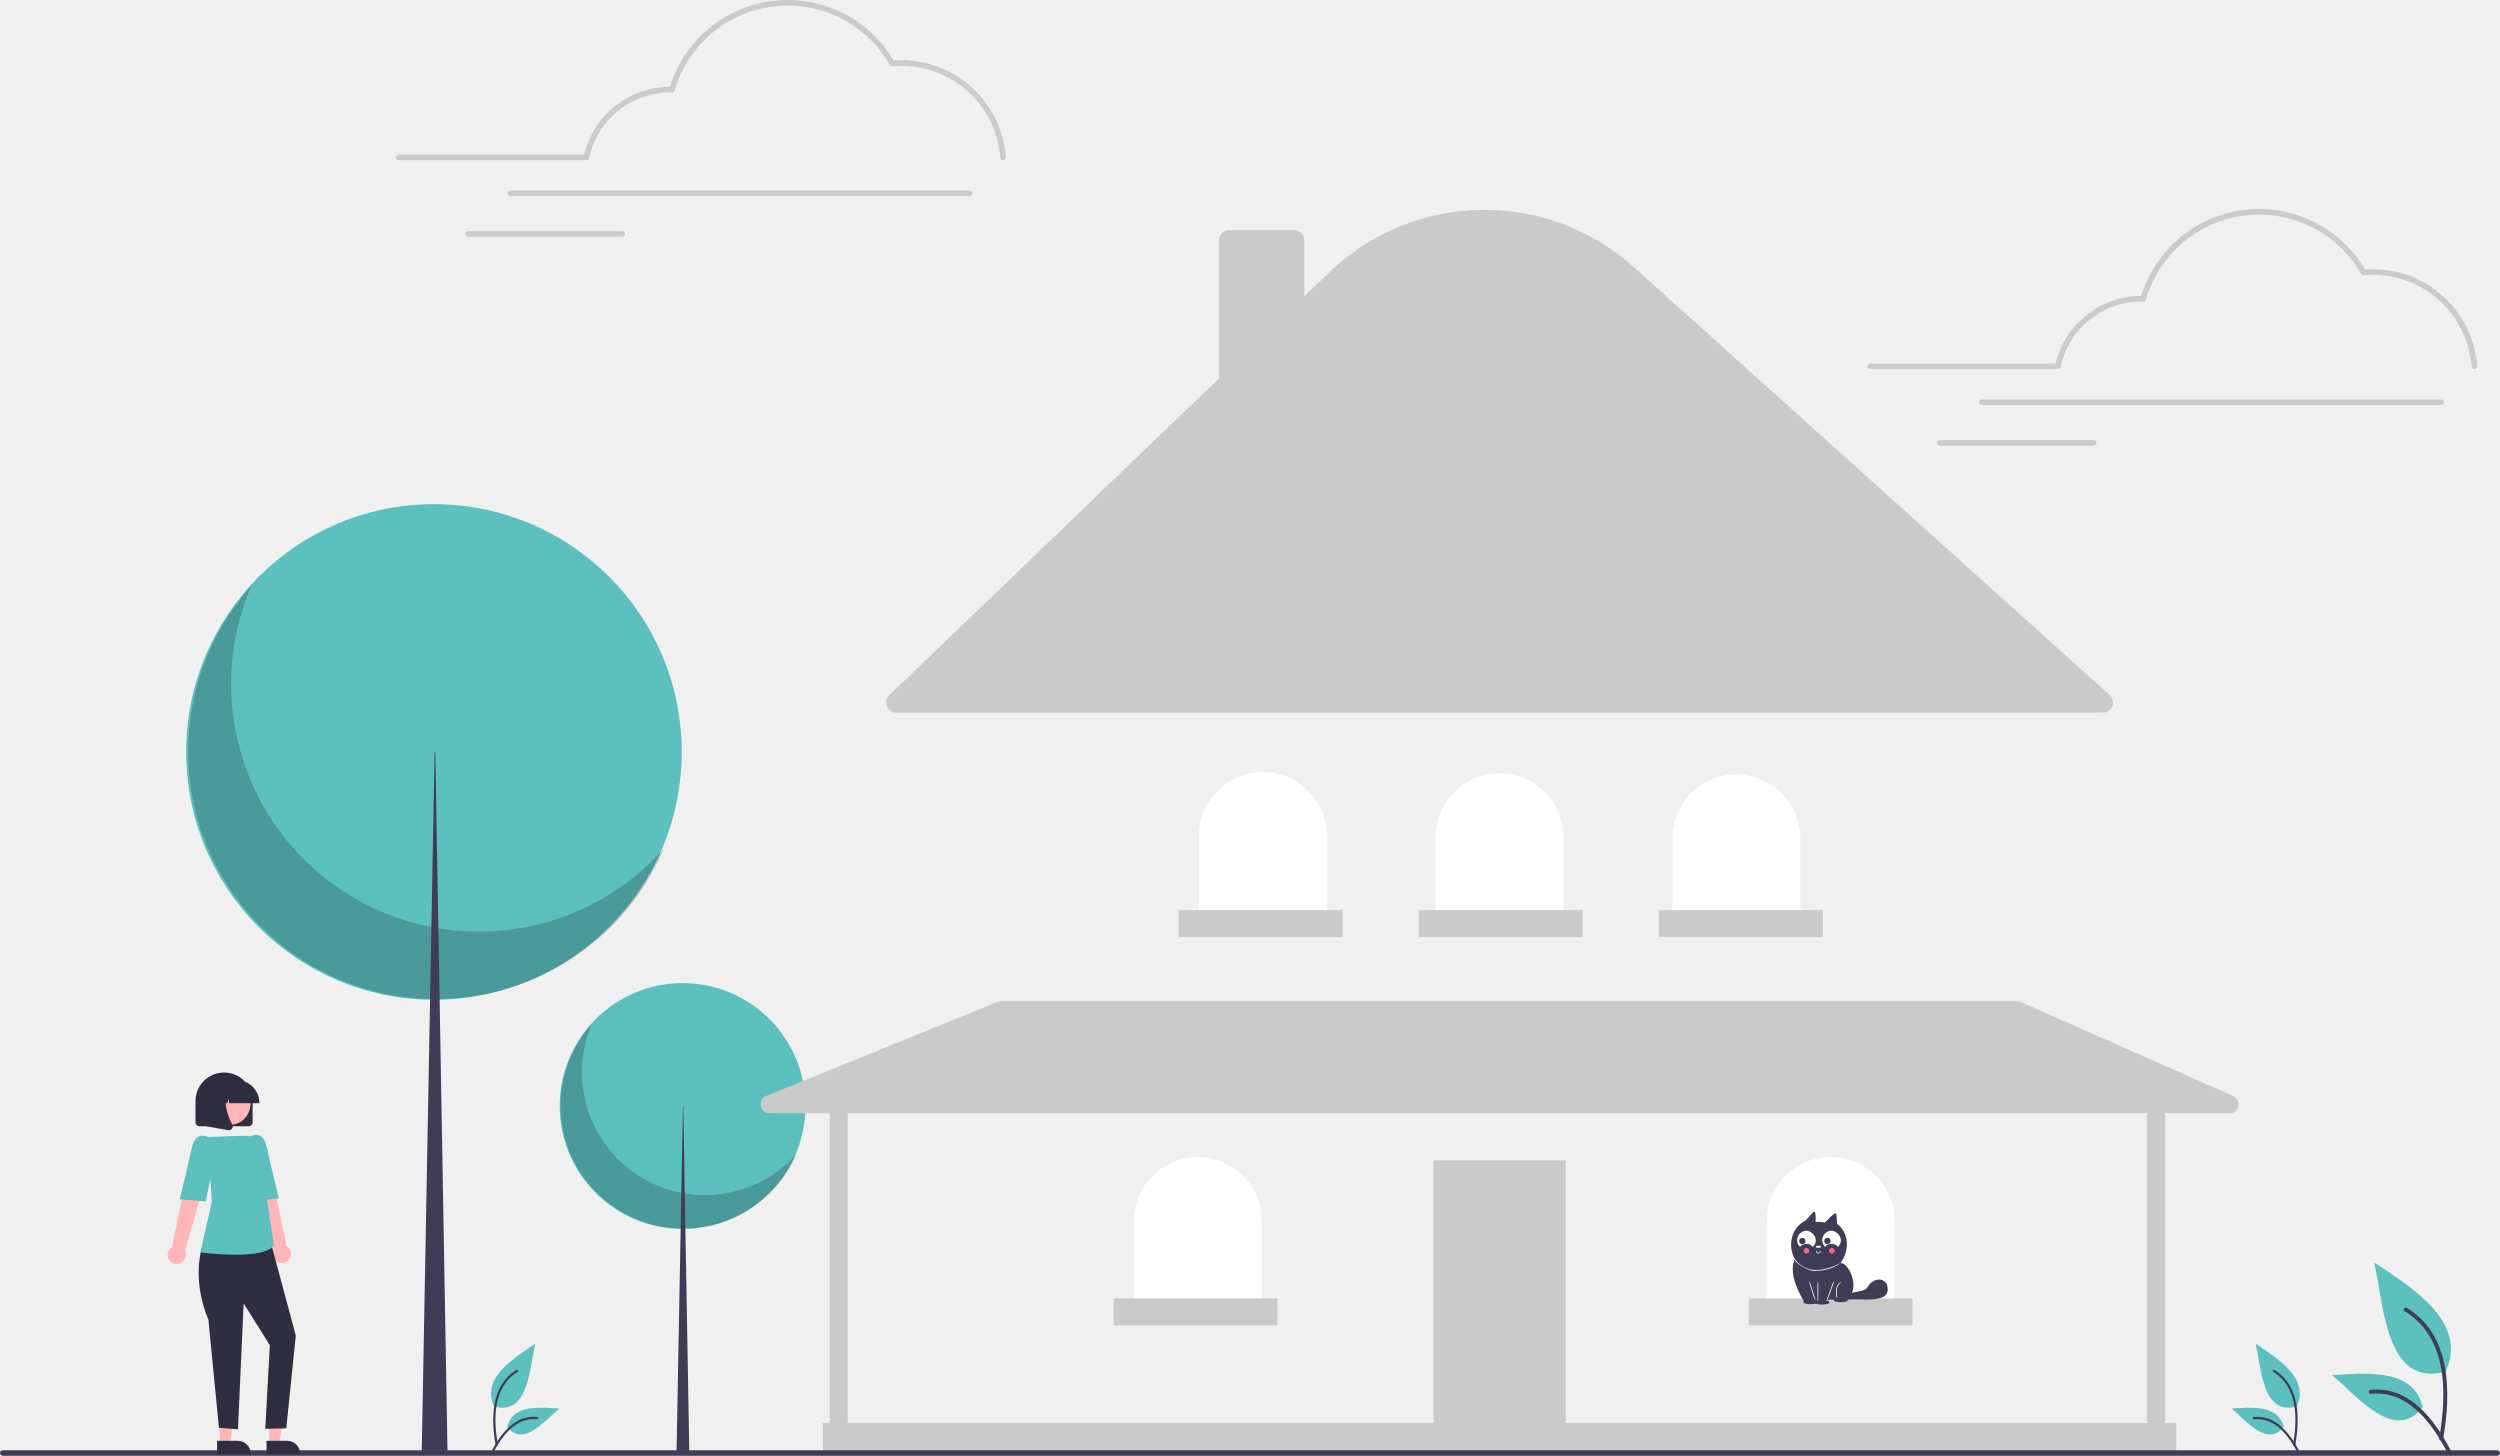
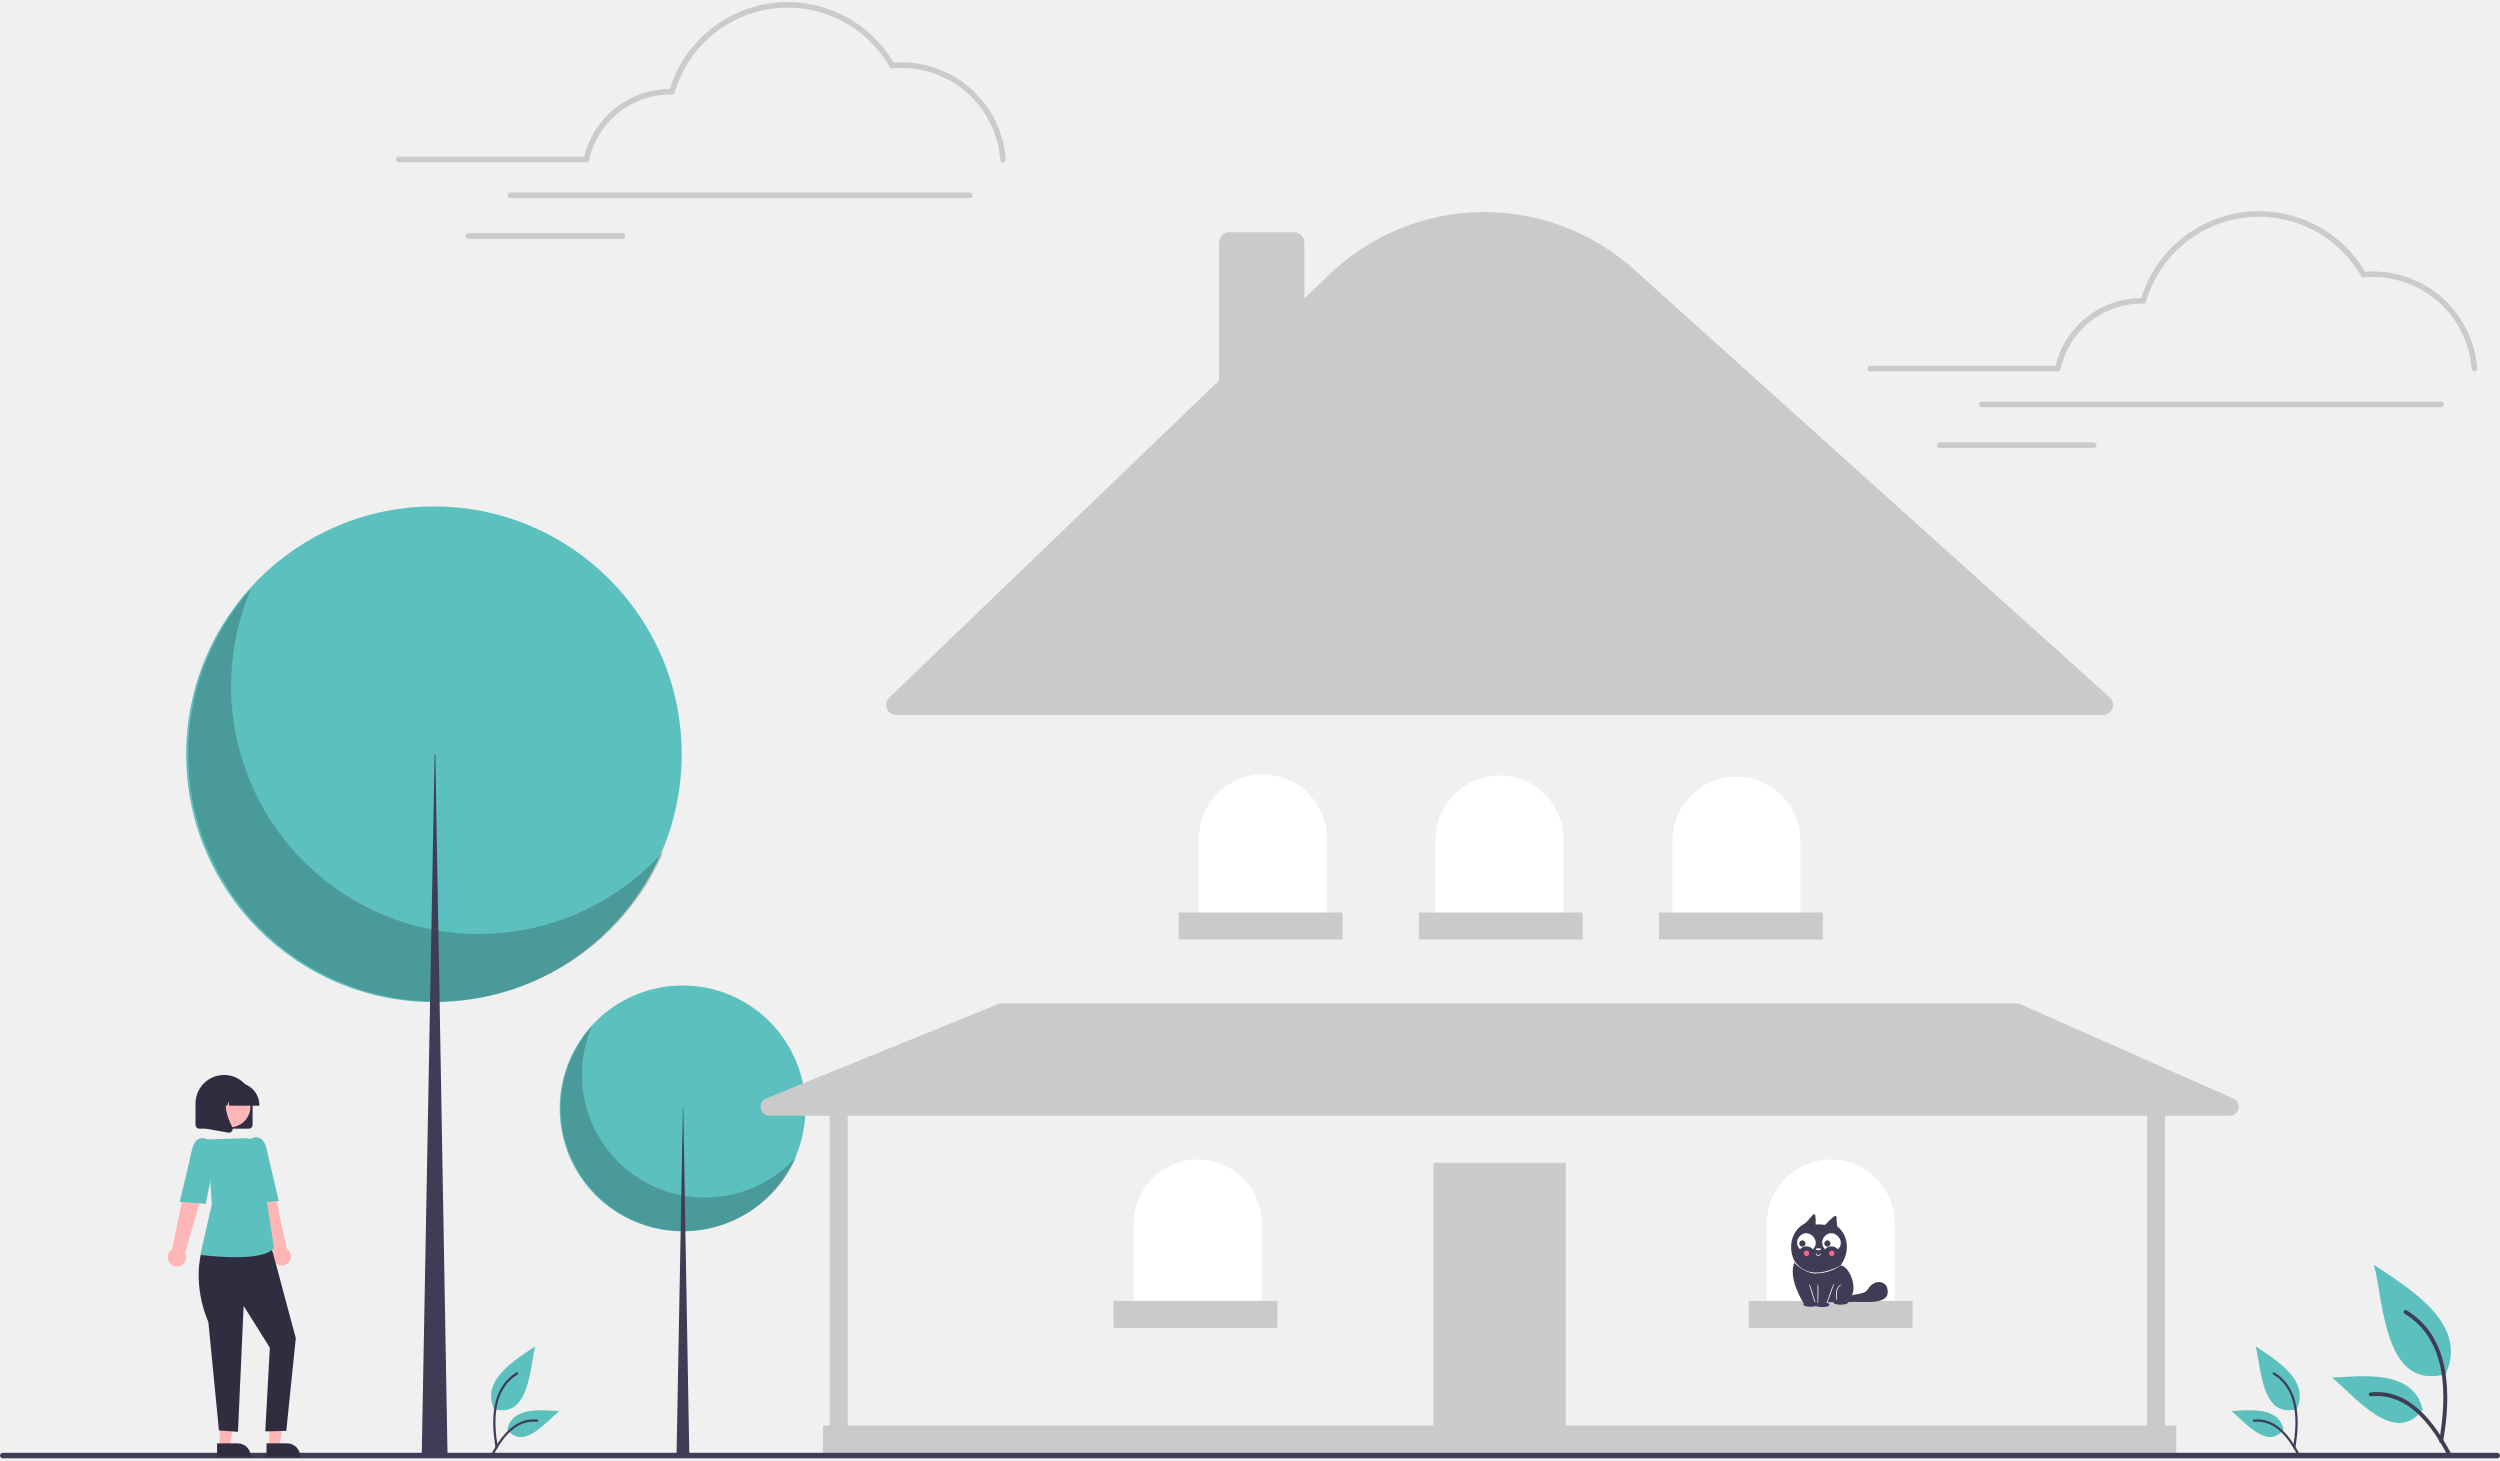
- <svg xmlns="http://www.w3.org/2000/svg" data-name="Layer 1" width="909" height="529.321" viewBox="0 0 909 529.321">
-   <circle cx="248.187" cy="402.14" r="44.682" fill="#5bc0be" />
-   <path d="M360.695,557.635a44.686,44.686,0,0,0,74.454,47.29A44.686,44.686,0,1,1,360.695,557.635Z" transform="translate(-145.5 -185.3396)" opacity="0.2" style="isolation:isolate" />
-   <polygon points="248.31 402.139 248.432 402.139 250.642 528.821 245.977 528.821 248.31 402.139" fill="#3f3d56" />
-   <circle cx="157.782" cy="273.408" r="90.087" fill="#5bc0be" />
-   <path d="M236.764,398.577a90.094,90.094,0,0,0,150.112,95.346A90.095,90.095,0,1,1,236.764,398.577Z" transform="translate(-145.5 -185.3396)" opacity="0.2" style="isolation:isolate" />
-   <polygon points="158.029 273.408 158.277 273.408 162.732 528.821 153.327 528.821 158.029 273.408" fill="#3f3d56" />
-   <rect x="338.809" y="396.621" width="412.922" height="122.408" fill="#f0f0f0" />
-   <rect x="521.196" y="421.918" width="48.147" height="97.11" fill="#cacaca" />
-   <rect x="362.882" y="252.18" width="364.775" height="112.615" fill="#f0f0f0" />
-   <path d="M910.139,444.456H471.401a3.672,3.672,0,0,1-2.545-6.32l119.907-115.256v-50.203a3.676,3.676,0,0,1,3.672-3.672h23.665a3.676,3.676,0,0,1,3.672,3.672V293.074l9.057-8.706a81.373,81.373,0,0,1,110.8-1.842l172.963,155.527a3.673,3.673,0,0,1-2.455,6.403Z" transform="translate(-145.5 -185.3396)" fill="#cacaca" />
-   <path d="M459.176,280.742h0a23.257,23.257,0,0,1,23.257,23.257v31.418a0,0,0,0,1,0,0H435.919a0,0,0,0,1,0,0v-31.418a23.257,23.257,0,0,1,23.257-23.257Z" fill="#fff" />
-   <path d="M545.27,281.15h0A23.257,23.257,0,0,1,568.527,304.407v31.418a0,0,0,0,1,0,0H522.012a0,0,0,0,1,0,0V304.407A23.257,23.257,0,0,1,545.27,281.15Z" fill="#fff" />
-   <path d="M631.363,281.558h0A23.257,23.257,0,0,1,654.621,304.815v31.418a0,0,0,0,1,0,0H608.106a0,0,0,0,1,0,0V304.815A23.257,23.257,0,0,1,631.363,281.558Z" fill="#fff" />
-   <path d="M665.637,420.694h0a23.257,23.257,0,0,1,23.257,23.257v31.418a0,0,0,0,1,0,0H642.38a0,0,0,0,1,0,0v-31.418A23.257,23.257,0,0,1,665.637,420.694Z" fill="#fff" />
-   <path d="M435.511,420.694h0a23.257,23.257,0,0,1,23.257,23.257v31.418a0,0,0,0,1,0,0H412.254a0,0,0,0,1,0,0v-31.418A23.257,23.257,0,0,1,435.511,420.694Z" fill="#fff" />
-   <path d="M957.557,583.872l-77.459-34.274a3.264,3.264,0,0,0-1.321-.279H509.618a3.263,3.263,0,0,0-1.229.24l-84.315,34.274a3.264,3.264,0,0,0,1.229,6.288H447.179v112.615h-2.448v11.425H936.809v-11.425h-4.08v-112.615H956.236A3.264,3.264,0,0,0,957.557,583.872Zm-31.356,118.864H453.707v-112.615H926.2Z" transform="translate(-145.5 -185.3396)" fill="#cacaca" />
-   <rect x="428.575" y="330.929" width="59.572" height="9.793" fill="#cacaca" />
-   <rect x="515.892" y="330.929" width="59.572" height="9.793" fill="#cacaca" />
-   <rect x="603.209" y="330.929" width="59.572" height="9.793" fill="#cacaca" />
-   <rect x="635.851" y="472.105" width="59.572" height="9.793" fill="#cacaca" />
-   <rect x="404.909" y="472.105" width="59.572" height="9.793" fill="#cacaca" />
-   <path d="M1053.5,714.66h-907a1,1,0,0,1,0-2h907a1,1,0,0,1,0,2Z" transform="translate(-145.5 -185.3396)" fill="#3f3d56" />
-   <path d="M813.488,630.319l-.282-3.514c-.366-1.379-3.81,2.948-4.221,3.042a10.222,10.222,0,0,0-3.309-.149c.147-6.306-.823-3.447-3.64-.601-9.078,4.601-5.749,19.14,4.587,19.213C816.048,648.858,820.737,636.048,813.488,630.319Z" transform="translate(-145.5 -185.3396)" fill="#3f3d56" />
-   <path d="M814.764,644.58c3.759-.06,8.488,13.132-.42,13.2-4.609.035-12.769.934-12.769.934s-6.343-9.52-3.514-15.442Z" transform="translate(-145.5 -185.3396)" fill="#3f3d56" />
-   <polyline points="660.996 466.212 660.996 473.046 664.191 473.046 666.726 466.087" fill="#3f3d56" />
-   <path d="M809.691,658.51c-.065-.072-3.455.154-3.32-.124l0-6.835c.565-.916.112,6.798.249,6.71h2.984c.147-.086,2.352-7.086,2.665-6.951a.124.124,0,0,1,.075.16C812.225,651.554,809.93,658.553,809.691,658.51Z" transform="translate(-145.5 -185.3396)" fill="#fff" />
-   <path d="M817.396,657.967c.09,1.123-5.323,1.123-5.232-0C812.074,656.844,817.487,656.844,817.396,657.967Z" transform="translate(-145.5 -185.3396)" fill="#3f3d56" />
-   <path d="M813.472,657.22c-.313.076-1.369-5.109,1.842-5.842C812.19,653.043,813.8,656.892,813.472,657.22Z" transform="translate(-145.5 -185.3396)" fill="#fff" />
-   <path d="M817.91,656.081c-.018-.025-.03-.052-.046-.077l-.408.015Z" transform="translate(-145.5 -185.3396)" fill="#3f3d56" />
-   <path d="M831.486,652.132c-1.84-2.738-5.396-1.493-6.787,1.011-1.65,3.021-8.7.774-7.82,4.832C821.281,657.046,834.308,660.224,831.486,652.132Z" transform="translate(-145.5 -185.3396)" fill="#3f3d56" />
-   <path d="M806.08,647.41c-2.891.564-7.989-3.017-8.125-4.073a.124.124,0,0,1,.212-.13,9.163,9.163,0,0,0,3.91,3.159c2.436,1.234,6.886,1.262,12.795-1.848A15.816,15.816,0,0,1,806.08,647.41Z" transform="translate(-145.5 -185.3396)" fill="#fff" />
-   <path d="M806.62,641.087c-.653.203-1.219-1.372-.623-.872a.624.624,0,0,0,.623.623c.532.052.507-.529.747-.748C807.783,640.424,807.072,641.15,806.62,641.087Z" transform="translate(-145.5 -185.3396)" fill="#fff" />
-   <path d="M805.437,657.988c-.248.034-1.995-6.242-2.112-6.337a.125.125,0,0,1,.081-.156c.326-.13,2.002,6.247,2.15,6.331A.125.125,0,0,1,805.437,657.988Z" transform="translate(-145.5 -185.3396)" fill="#fff" />
-   <path d="M810.669,658.839c.09,1.123-5.323,1.123-5.232-0C805.347,657.716,810.76,657.716,810.669,658.839Z" transform="translate(-145.5 -185.3396)" fill="#3f3d56" />
-   <path d="M806.434,658.715c.09,1.123-5.323,1.123-5.232-0C801.112,657.591,806.524,657.591,806.434,658.715Z" transform="translate(-145.5 -185.3396)" fill="#3f3d56" />
-   <path d="M807.679,638.658c.032.494-2.025.494-1.993-0C805.654,638.163,807.712,638.163,807.679,638.658Z" transform="translate(-145.5 -185.3396)" fill="#fff" />
-   <path d="M799.982,638.686a3.047,3.047,0,0,1,4.664,0c3.213-2.98-1.539-7.958-4.664-4.886A3.38,3.38,0,0,0,799.982,638.686Z" transform="translate(-145.5 -185.3396)" fill="#fff" />
-   <path d="M809.1,638.686a3.047,3.047,0,0,1,4.664,0c3.213-2.98-1.539-7.958-4.664-4.886A3.38,3.38,0,0,0,809.1,638.686Z" transform="translate(-145.5 -185.3396)" fill="#fff" />
-   <path d="M800.833,635.41a1.162,1.162,0,0,1-0,2.324A1.162,1.162,0,0,1,800.833,635.41Z" transform="translate(-145.5 -185.3396)" fill="#3f3d56" />
-   <path d="M809.951,635.41a1.162,1.162,0,0,1-0,2.324A1.162,1.162,0,0,1,809.951,635.41Z" transform="translate(-145.5 -185.3396)" fill="#3f3d56" />
-   <path d="M811.541,639.108a1.018,1.018,0,0,1-0,2.036A1.018,1.018,0,0,1,811.541,639.108Z" transform="translate(-145.5 -185.3396)" fill="#ff6584" />
-   <path d="M802.341,639.108a1.018,1.018,0,0,1-0,2.036A1.018,1.018,0,0,1,802.341,639.108Z" transform="translate(-145.5 -185.3396)" fill="#ff6584" />
-   <path d="M510.19,243.567a1.018,1.018,0,0,1-1.015-.947A35.991,35.991,0,0,0,473.378,209.271c-1.086,0-2.226.055-3.39.164a1.018,1.018,0,0,1-.979-.508,42.765,42.765,0,0,0-78.205,9.301,1.014,1.014,0,0,1-1.001.735l-.271-.008c-.141-.005-.282-.01-.424-.01a30.161,30.161,0,0,0-29.391,23.814,1.018,1.018,0,0,1-.996.808H290.497a1.018,1.018,0,1,1,0-2.037h67.409a32.216,32.216,0,0,1,31.168-24.622,44.801,44.801,0,0,1,81.375-9.557c1.002-.078,1.984-.117,2.929-.117a38.034,38.034,0,0,1,37.829,35.243,1.018,1.018,0,0,1-.945,1.087C510.238,243.567,510.214,243.567,510.19,243.567Z" transform="translate(-145.5 -185.3396)" fill="#cbcbcb" />
-   <path d="M498.073,256.625H331.063a1.018,1.018,0,0,1,0-2.037H498.073a1.018,1.018,0,1,1,0,2.037Z" transform="translate(-145.5 -185.3396)" fill="#cbcbcb" />
-   <path d="M371.797,271.391H315.787a1.018,1.018,0,1,1,0-2.037h56.01a1.018,1.018,0,1,1,0,2.037Z" transform="translate(-145.5 -185.3396)" fill="#cbcbcb" />
-   <path d="M1045.19,319.567a1.018,1.018,0,0,1-1.015-.947A35.991,35.991,0,0,0,1008.378,285.271c-1.086,0-2.226.055-3.39.164a1.018,1.018,0,0,1-.979-.508,42.765,42.765,0,0,0-78.205,9.301,1.014,1.014,0,0,1-1.001.735l-.271-.008c-.141-.005-.282-.01-.424-.01a30.161,30.161,0,0,0-29.391,23.814,1.018,1.018,0,0,1-.996.808H825.497a1.018,1.018,0,1,1,0-2.037h67.409a32.216,32.216,0,0,1,31.168-24.622,44.801,44.801,0,0,1,81.375-9.557c1.002-.078,1.984-.117,2.929-.117a38.034,38.034,0,0,1,37.829,35.243,1.018,1.018,0,0,1-.945,1.087C1045.238,319.567,1045.214,319.567,1045.19,319.567Z" transform="translate(-145.5 -185.3396)" fill="#cbcbcb" />
-   <path d="M1033.073,332.625H866.063a1.018,1.018,0,0,1,0-2.037h167.011a1.018,1.018,0,1,1,0,2.037Z" transform="translate(-145.5 -185.3396)" fill="#cbcbcb" />
-   <path d="M906.797,347.391H850.787a1.018,1.018,0,1,1,0-2.037h56.01a1.018,1.018,0,0,1,0,2.037Z" transform="translate(-145.5 -185.3396)" fill="#cbcbcb" />
-   <path id="b1a8541e-143e-4538-83fe-9ad513a1421c-138" data-name="Path 438" d="M324.998,696.691c12.907,3.705,13.06-14.534,15.113-22.742-7.295,4.967-19.596,12.05-15.066,22.52" transform="translate(-145.5 -185.3396)" fill="#5bc0be" />
-   <path id="b8cf628a-e9ed-4a73-b365-3d3d5b22b3b0-139" data-name="Path 439" d="M325.71,710.842c-1.695-9.589-1.802-21.734,7.607-27.401.449-.284.864.429.416.712-9.084,5.494-8.814,17.227-7.227,26.47a.413.413,0,0,1-.795.219Z" transform="translate(-145.5 -185.3396)" fill="#3f3d56" />
-   <path id="a23791c3-92dd-4f50-a474-9928a61c2106-140" data-name="Path 442" d="M329.887,704.058c5.906,7.928,14.131-2.688,18.995-6.579-6.487-.345-16.85-1.682-18.867,6.47" transform="translate(-145.5 -185.3396)" fill="#5bc0be" />
-   <path id="b60c076d-9097-4801-ac73-7cc88add5974-141" data-name="Path 443" d="M324.07,713.272c3.339-6.391,8.67-13.619,16.798-12.707.528.045.396.859-.131.814-7.72-.799-12.743,6.144-15.914,12.229C324.565,714.066,323.808,713.735,324.07,713.272Z" transform="translate(-145.5 -185.3396)" fill="#3f3d56" />
-   <path id="a67956e2-8b98-4e4d-9992-a085a750263d-142" data-name="Path 438" d="M980.765,696.691c-12.907,3.705-13.06-14.534-15.113-22.742,7.295,4.967,19.596,12.05,15.066,22.52" transform="translate(-145.5 -185.3396)" fill="#5bc0be" />
-   <path id="f3f3b4ba-0cf2-43e5-a143-29a7044919d2-143" data-name="Path 439" d="M980.053,710.842c1.695-9.589,1.802-21.734-7.607-27.401-.449-.284-.864.429-.416.712,9.084,5.494,8.814,17.227,7.227,26.47a.413.413,0,0,0,.795.219Z" transform="translate(-145.5 -185.3396)" fill="#3f3d56" />
-   <path id="bcecc833-60d4-4858-ab03-197f92115e3a-144" data-name="Path 442" d="M975.876,704.058c-5.906,7.928-14.131-2.688-18.995-6.579,6.487-.345,16.85-1.682,18.867,6.47" transform="translate(-145.5 -185.3396)" fill="#5bc0be" />
-   <path id="a6f598c3-c8a7-42f2-b39d-9dc53dda9960-145" data-name="Path 443" d="M981.694,713.272c-3.339-6.391-8.67-13.619-16.798-12.707-.528.045-.396.859.131.814,7.72-.799,12.743,6.144,15.914,12.229C981.199,714.066,981.955,713.735,981.694,713.272Z" transform="translate(-145.5 -185.3396)" fill="#3f3d56" />
-   <path id="fd275a8b-ba12-4d4d-adbf-79ebe2765098-146" data-name="Path 438" d="M1035.035,683.954c-22.499,6.459-22.765-25.337-26.345-39.644,12.717,8.659,34.159,21.005,26.262,39.257" transform="translate(-145.5 -185.3396)" fill="#5bc0be" />
-   <path id="fd36d152-0ef2-4ddc-ad5e-c52cba6d2e61-147" data-name="Path 439" d="M1033.794,708.623c2.955-16.716,3.142-37.887-13.26-47.766-.783-.495-1.505.748-.725,1.24,15.835,9.578,15.365,30.031,12.598,46.143a.719.719,0,0,0,1.386.382Z" transform="translate(-145.5 -185.3396)" fill="#3f3d56" />
-   <path id="b2b22ba2-fa03-45e4-b19b-719bd4738787-148" data-name="Path 442" d="M1026.513,696.798c-10.296,13.82-24.633-4.685-33.111-11.468,11.309-.601,29.374-2.932,32.889,11.279" transform="translate(-145.5 -185.3396)" fill="#5bc0be" />
-   <path id="b34fb090-06bf-4a57-8290-23762b8330c7-149" data-name="Path 443" d="M1036.653,712.86c-5.82-11.141-15.114-23.741-29.282-22.15-.92.079-.69,1.498.228,1.419,13.458-1.393,22.214,10.711,27.741,21.317C1035.791,714.243,1037.109,713.667,1036.653,712.86Z" transform="translate(-145.5 -185.3396)" fill="#3f3d56" />
-   <polygon points="79.898 525.12 83.698 525.12 85.506 510.462 79.898 510.462 79.898 525.12" fill="#ffb6b6" />
-   <path d="M224.429,709.219l7.484-0h0a4.77,4.77,0,0,1,4.769,4.769v.155l-12.253 0Z" transform="translate(-145.5 -185.3396)" fill="#2f2e41" />
-   <polygon points="97.877 525.12 101.677 525.12 103.485 510.462 97.876 510.462 97.877 525.12" fill="#ffb6b6" />
-   <path d="M242.407,709.219l7.484-0h0a4.77,4.77,0,0,1,4.769,4.769v.155l-12.253 0Z" transform="translate(-145.5 -185.3396)" fill="#2f2e41" />
-   <path d="M250.469,643.449a3.33,3.33,0,0,0-.779-5.046l-6.184-29.692-6.737,2.654,8.198,28.351a3.348,3.348,0,0,0,5.503,3.732Z" transform="translate(-145.5 -185.3396)" fill="#ffb6b6" />
-   <path d="M221.323,637.731l-2.801,2.843s-3.003,11.005,2.744,24.577l3.844,39.351,6.915.521,2.064-45.781,9.525,15.196-1.664,30.422,7.644-.176,3.455-33.71-9.435-35.177Z" transform="translate(-145.5 -185.3396)" fill="#2f2e41" />
-   <path d="M231.117,641.561a107.235,107.235,0,0,1-12.615-.833l-.168-.022,4.174-18.346-1.437-23.604,13.573-.465a4.987,4.987,0,0,1,5.116,4.266l2.778,18.832,2.57,16.708-.034.05C243.225,640.855,237.051,641.561,231.117,641.561Z" transform="translate(-145.5 -185.3396)" fill="#5bc0be" />
-   <path d="M233.408,602.194l2.758-3.457s4.835-3.306,6.365,3.779,4.373,18.586,4.373,18.586l-9.453.766Z" transform="translate(-145.5 -185.3396)" fill="#5bc0be" />
-   <path d="M207.275,643.759a3.33,3.33,0,0,1,.779-5.046l6.184-29.692,6.737,2.654-8.198,28.351a3.348,3.348,0,0,1-5.503,3.732Z" transform="translate(-145.5 -185.3396)" fill="#ffb6b6" />
-   <path d="M224.336,602.504l-2.758-3.457s-4.835-3.306-6.365,3.779-4.373,18.586-4.373,18.586l9.453.766Z" transform="translate(-145.5 -185.3396)" fill="#5bc0be" />
-   <path d="M235.958,594.838H217.979a1.396,1.396,0,0,1-1.395-1.395V585.694a10.384,10.384,0,0,1,20.768,0v7.749A1.396,1.396,0,0,1,235.958,594.838Z" transform="translate(-145.5 -185.3396)" fill="#2f2e41" />
-   <circle cx="83.453" cy="401.419" r="7.613" fill="#ffb6b6" />
-   <path d="M239.809,586.469H228.816l-.113-1.578-.564,1.578h-1.693l-.223-3.128-1.117,3.128h-3.275v-.155a8.223,8.223,0,0,1,8.214-8.214h1.55a8.223,8.223,0,0,1,8.214,8.214Z" transform="translate(-145.5 -185.3396)" fill="#2f2e41" />
-   <path d="M228.726,596.285a1.425,1.425,0,0,1-.247-.022l-8.05-1.42V581.539h8.861l-.219.256c-3.052,3.56-.753,9.332.89,12.456a1.374,1.374,0,0,1-.109,1.459A1.389,1.389,0,0,1,228.726,596.285Z" transform="translate(-145.5 -185.3396)" fill="#2f2e41" />
+ <svg xmlns="http://www.w3.org/2000/svg" width="594" height="347" viewBox="0 0 594 347" fill="none">
+   <g clip-path="url(#clip0_362_219)">
+     <path d="M162.182 292.573C178.307 292.573 191.38 279.496 191.38 263.366C191.38 247.235 178.307 234.158 162.182 234.158C146.056 234.158 132.983 247.235 132.983 263.366C132.983 279.496 146.056 292.573 162.182 292.573Z" fill="#5BC0BE" />
+     <path opacity="0.2" d="M140.622 243.857C137.899 250.23 137.529 257.364 139.58 263.984C141.631 270.605 145.968 276.28 151.816 279.996C157.665 283.712 164.644 285.226 171.506 284.269C178.368 283.312 184.667 279.945 189.275 274.77C187.612 278.663 185.122 282.148 181.978 284.984C178.834 287.819 175.111 289.937 171.068 291.19C167.025 292.443 162.757 292.802 158.561 292.242C154.366 291.682 150.342 290.216 146.769 287.946C143.195 285.675 140.158 282.655 137.868 279.094C135.577 275.533 134.088 271.517 133.504 267.323C132.919 263.129 133.253 258.859 134.482 254.807C135.711 250.755 137.807 247.019 140.622 243.857Z" fill="black" />
+     <path d="M162.262 263.365H162.342L163.786 346.173H160.737L162.262 263.365Z" fill="#3F3D56" />
+     <path d="M103.105 238.105C135.617 238.105 161.974 211.741 161.974 179.218C161.974 146.696 135.617 120.331 103.105 120.331C70.592 120.331 44.236 146.696 44.236 179.218C44.236 211.741 70.592 238.105 103.105 238.105Z" fill="#5BC0BE" />
+     <path opacity="0.2" d="M59.638 139.886C54.147 152.735 53.402 167.118 57.536 180.466C61.671 193.813 70.415 205.256 82.207 212.748C93.999 220.24 108.069 223.293 121.905 221.363C135.74 219.433 148.439 212.644 157.731 202.211C154.377 210.061 149.356 217.087 143.017 222.804C136.679 228.52 129.173 232.79 121.021 235.317C112.869 237.844 104.265 238.568 95.806 237.438C87.346 236.309 79.234 233.353 72.029 228.776C64.825 224.199 58.702 218.109 54.084 210.93C49.466 203.75 46.464 195.653 45.285 187.197C44.106 178.742 44.78 170.131 47.258 161.962C49.736 153.793 53.96 146.26 59.638 139.886Z" fill="black" />
+     <path d="M103.266 179.218H103.428L106.34 346.173H100.194L103.266 179.218Z" fill="#3F3D56" />
+     <path d="M491.23 259.758H221.4V339.772H491.23V259.758Z" fill="#F0F0F0" />
+     <path d="M372.046 276.294H340.584V339.772H372.046V276.294Z" fill="#CACACA" />
+     <path d="M475.499 165.342H237.131V238.955H475.499V165.342Z" fill="#F0F0F0" />
+     <path d="M499.665 169.876H212.965C212.486 169.876 212.019 169.733 211.622 169.465C211.225 169.197 210.918 168.816 210.739 168.372C210.56 167.928 210.518 167.441 210.619 166.972C210.719 166.504 210.957 166.077 211.302 165.745L289.657 90.406V57.59C289.658 56.953 289.911 56.343 290.361 55.893C290.811 55.443 291.421 55.19 292.057 55.189H307.522C308.158 55.19 308.768 55.443 309.218 55.893C309.668 56.343 309.921 56.953 309.921 57.59V70.922L315.84 65.232C325.524 55.92 338.374 50.619 351.805 50.396C365.237 50.172 378.255 55.042 388.244 64.027L501.269 165.69C501.63 166.015 501.884 166.442 501.998 166.914C502.112 167.386 502.079 167.881 501.905 168.335C501.732 168.788 501.424 169.178 501.024 169.453C500.624 169.729 500.15 169.876 499.665 169.876Z" fill="#CACACA" />
+     <path d="M300.056 184.012C302.052 184.012 304.028 184.405 305.872 185.169C307.716 185.933 309.391 187.053 310.802 188.464C312.214 189.876 313.333 191.552 314.097 193.397C314.861 195.241 315.254 197.218 315.254 199.214V219.751H284.858V199.214C284.858 195.182 286.459 191.315 289.309 188.464C292.159 185.613 296.025 184.012 300.056 184.012Z" fill="white" />
+     <path d="M356.315 184.278C358.311 184.278 360.287 184.672 362.131 185.436C363.975 186.2 365.65 187.319 367.061 188.731C368.473 190.143 369.592 191.819 370.356 193.663C371.12 195.508 371.513 197.485 371.513 199.481V220.018H341.117V199.481C341.117 197.485 341.51 195.508 342.274 193.663C343.038 191.819 344.157 190.143 345.568 188.731C346.98 187.319 348.655 186.2 350.499 185.436C352.343 184.672 354.319 184.278 356.315 184.278Z" fill="white" />
+     <path d="M412.574 184.545C414.57 184.545 416.546 184.938 418.39 185.702C420.234 186.466 421.909 187.586 423.32 188.998C424.732 190.41 425.851 192.085 426.615 193.93C427.379 195.774 427.772 197.751 427.772 199.748V220.285H397.376V199.748C397.376 197.751 397.769 195.774 398.533 193.93C399.297 192.085 400.416 190.41 401.827 188.998C403.239 187.586 404.914 186.466 406.758 185.702C408.602 184.938 410.578 184.545 412.574 184.545Z" fill="white" />
+     <path d="M434.971 275.494C439.002 275.494 442.867 277.096 445.717 279.947C448.568 282.798 450.169 286.665 450.169 290.697V311.234H419.773V290.697C419.773 286.665 421.374 282.798 424.224 279.947C427.074 277.096 430.94 275.494 434.971 275.494Z" fill="white" />
+     <path d="M284.591 275.494C288.622 275.494 292.488 277.096 295.338 279.947C298.188 282.798 299.789 286.665 299.789 290.697V311.234H269.393V290.697C269.393 288.7 269.787 286.724 270.55 284.879C271.314 283.035 272.434 281.359 273.845 279.947C275.256 278.535 276.931 277.415 278.775 276.651C280.619 275.887 282.596 275.494 284.591 275.494Z" fill="white" />
+     <path d="M530.651 261.008L480.034 238.604C479.762 238.483 479.468 238.421 479.171 238.421H237.938C237.663 238.421 237.39 238.474 237.135 238.578L182.038 260.982C181.58 261.168 181.201 261.508 180.965 261.944C180.73 262.379 180.653 262.882 180.748 263.368C180.843 263.854 181.104 264.291 181.486 264.606C181.868 264.92 182.347 265.092 182.842 265.092H197.137V338.705H195.537V346.173H517.093V338.705H514.427V265.092H529.788C530.277 265.092 530.751 264.924 531.131 264.616C531.511 264.308 531.774 263.879 531.875 263.4C531.976 262.921 531.91 262.422 531.687 261.987C531.464 261.551 531.098 261.205 530.651 261.008ZM510.161 338.705H201.403V265.092H510.161V338.705Z" fill="#CACACA" />
+     <path d="M318.987 216.817H280.059V223.218H318.987V216.817Z" fill="#CACACA" />
+     <path d="M376.046 216.817H337.118V223.218H376.046V216.817Z" fill="#CACACA" />
+     <path d="M433.104 216.817H394.176V223.218H433.104V216.817Z" fill="#CACACA" />
+     <path d="M454.435 309.1H415.507V315.501H454.435V309.1Z" fill="#CACACA" />
+     <path d="M303.522 309.1H264.594V315.501H303.522V309.1Z" fill="#CACACA" />
+     <path d="M593.346 346.5H0.653C0.48 346.5 0.314 346.431 0.191 346.309C0.069 346.186 0 346.02 0 345.846C0 345.673 0.069 345.507 0.191 345.384C0.314 345.262 0.48 345.193 0.653 345.193H593.346C593.52 345.193 593.686 345.262 593.809 345.384C593.931 345.507 594 345.673 594 345.846C594 346.02 593.931 346.186 593.809 346.309C593.686 346.431 593.52 346.5 593.346 346.5Z" fill="#3F3D56" />
+     <path d="M436.507 291.369L436.323 289.072C436.084 288.17 433.833 290.998 433.564 291.06C432.854 290.91 432.124 290.877 431.402 290.962C431.499 286.84 430.865 288.709 429.024 290.569C423.092 293.577 425.267 303.08 432.021 303.128C438.18 303.487 441.244 295.113 436.507 291.369Z" fill="#3F3D56" />
+     <path d="M437.341 300.691C439.797 300.652 442.888 309.275 437.067 309.319C434.055 309.342 428.722 309.93 428.722 309.93C428.722 309.93 424.577 303.707 426.426 299.836L437.341 300.691Z" fill="#3F3D56" />
+     <path d="M431.938 305.248V309.715H434.026L435.682 305.166" fill="#3F3D56" />
+     <path d="M434.026 309.797C433.984 309.75 431.768 309.897 431.856 309.715L431.856 305.248C432.226 304.649 431.929 309.691 432.019 309.634H433.969C434.065 309.577 435.506 305.002 435.71 305.09C435.72 305.093 435.73 305.099 435.737 305.106C435.745 305.113 435.752 305.122 435.756 305.132C435.761 305.141 435.763 305.152 435.764 305.163C435.764 305.173 435.763 305.184 435.759 305.194C435.682 305.25 434.182 309.825 434.026 309.797Z" fill="white" />
+     <path d="M439.061 309.441C439.12 310.176 435.583 310.176 435.642 309.441C435.583 308.707 439.12 308.707 439.061 309.441Z" fill="#3F3D56" />
+     <path d="M436.497 308.953C436.293 309.003 435.602 305.613 437.701 305.134C435.659 306.223 436.711 308.739 436.497 308.953Z" fill="white" />
+     <path d="M439.396 308.208C439.385 308.192 439.376 308.175 439.366 308.158L439.1 308.168L439.396 308.208Z" fill="#3F3D56" />
+     <path d="M448.268 305.627C447.065 303.837 444.742 304.651 443.833 306.288C442.754 308.263 438.148 306.794 438.723 309.447C441.599 308.839 450.112 310.917 448.268 305.627Z" fill="#3F3D56" />
+     <path d="M431.666 302.54C429.777 302.909 426.446 300.568 426.357 299.878C426.346 299.86 426.343 299.838 426.348 299.817C426.354 299.797 426.367 299.779 426.385 299.768C426.403 299.757 426.424 299.754 426.445 299.758C426.466 299.763 426.484 299.775 426.495 299.793C427.138 300.706 428.023 301.421 429.051 301.858C430.642 302.664 433.55 302.683 437.411 300.65C435.728 301.839 433.727 302.497 431.666 302.54Z" fill="white" />
+     <path d="M432.019 298.407C431.593 298.54 431.223 297.51 431.612 297.837C431.612 297.945 431.655 298.049 431.732 298.125C431.808 298.201 431.911 298.244 432.019 298.244C432.367 298.279 432.351 297.899 432.508 297.756C432.779 297.974 432.314 298.448 432.019 298.407Z" fill="white" />
+     <path d="M431.246 309.455C431.084 309.477 429.942 305.375 429.866 305.313C429.859 305.292 429.861 305.27 429.871 305.251C429.881 305.232 429.898 305.217 429.919 305.211C430.132 305.126 431.227 309.294 431.324 309.349C431.327 309.361 431.328 309.374 431.326 309.387C431.324 309.399 431.319 309.411 431.311 309.422C431.304 309.432 431.294 309.44 431.283 309.446C431.271 309.452 431.259 309.455 431.246 309.455Z" fill="white" />
+     <path d="M434.665 310.011C434.724 310.746 431.187 310.746 431.246 310.011C431.187 309.277 434.724 309.277 434.665 310.011Z" fill="#3F3D56" />
+     <path d="M431.897 309.93C431.956 310.664 428.419 310.664 428.478 309.93C428.419 309.196 431.956 309.196 431.897 309.93Z" fill="#3F3D56" />
+     <path d="M432.711 296.819C432.732 297.143 431.388 297.143 431.409 296.819C431.388 296.496 432.732 296.496 432.711 296.819Z" fill="white" />
+     <path d="M427.681 296.838C427.868 296.615 428.101 296.437 428.364 296.314C428.628 296.191 428.915 296.128 429.205 296.128C429.495 296.128 429.782 296.191 430.046 296.314C430.309 296.437 430.542 296.615 430.729 296.838C432.829 294.89 429.723 291.636 427.681 293.644C427.465 293.851 427.294 294.098 427.176 294.373C427.059 294.647 426.999 294.943 426.999 295.241C426.999 295.539 427.059 295.835 427.177 296.109C427.294 296.384 427.465 296.632 427.681 296.838Z" fill="white" />
+     <path d="M433.64 296.838C433.827 296.615 434.06 296.437 434.323 296.314C434.586 296.191 434.873 296.128 435.164 296.128C435.454 296.128 435.741 296.191 436.004 296.314C436.268 296.437 436.501 296.615 436.688 296.838C438.788 294.89 435.682 291.636 433.64 293.644C433.424 293.851 433.252 294.098 433.135 294.373C433.018 294.647 432.958 294.943 432.958 295.241C432.958 295.539 433.018 295.835 433.135 296.109C433.253 296.384 433.424 296.632 433.64 296.838Z" fill="white" />
+     <path d="M428.237 294.696C428.435 294.702 428.623 294.784 428.761 294.926C428.899 295.068 428.976 295.258 428.976 295.456C428.976 295.654 428.899 295.844 428.761 295.986C428.623 296.127 428.435 296.21 428.237 296.215C428.04 296.21 427.852 296.127 427.714 295.985C427.576 295.844 427.499 295.654 427.499 295.456C427.499 295.258 427.576 295.068 427.714 294.926C427.852 294.784 428.04 294.702 428.237 294.696Z" fill="#3F3D56" />
+     <path d="M434.196 294.696C434.394 294.702 434.582 294.784 434.72 294.926C434.858 295.068 434.935 295.258 434.935 295.456C434.935 295.654 434.858 295.844 434.72 295.986C434.582 296.127 434.394 296.21 434.196 296.215C433.998 296.21 433.81 296.127 433.672 295.985C433.534 295.844 433.457 295.654 433.457 295.456C433.457 295.258 433.534 295.068 433.672 294.926C433.81 294.784 433.998 294.702 434.196 294.696Z" fill="#3F3D56" />
+     <path d="M435.235 297.114C435.408 297.119 435.573 297.191 435.694 297.315C435.815 297.439 435.882 297.606 435.882 297.779C435.882 297.953 435.815 298.119 435.694 298.244C435.573 298.368 435.408 298.44 435.235 298.445C435.061 298.44 434.897 298.368 434.776 298.244C434.655 298.119 434.587 297.953 434.587 297.779C434.587 297.606 434.655 297.439 434.776 297.315C434.897 297.191 435.062 297.119 435.235 297.114Z" fill="#FF6584" />
+     <path d="M429.223 297.114C429.396 297.119 429.561 297.191 429.682 297.315C429.803 297.439 429.871 297.606 429.871 297.779C429.871 297.953 429.803 298.119 429.682 298.244C429.561 298.368 429.396 298.44 429.223 298.445C429.05 298.44 428.885 298.368 428.764 298.244C428.643 298.119 428.576 297.953 428.576 297.779C428.576 297.606 428.643 297.439 428.764 297.315C428.885 297.191 429.05 297.119 429.223 297.114Z" fill="#FF6584" />
+     <path d="M238.312 38.562C238.144 38.562 237.982 38.498 237.859 38.383C237.736 38.268 237.661 38.111 237.649 37.943C237.214 32.029 234.562 26.498 230.225 22.456C225.888 18.414 220.185 16.159 214.257 16.143C213.547 16.143 212.802 16.179 212.042 16.25C211.915 16.262 211.787 16.238 211.673 16.179C211.56 16.12 211.466 16.029 211.402 15.919C208.679 11.151 204.613 7.291 199.711 4.821C194.809 2.35 189.288 1.379 183.837 2.027C178.386 2.675 173.247 4.915 169.061 8.467C164.875 12.019 161.827 16.725 160.298 21.998C160.258 22.14 160.171 22.264 160.053 22.351C159.935 22.438 159.791 22.483 159.644 22.479L159.467 22.473C159.375 22.47 159.283 22.467 159.19 22.467C154.694 22.481 150.338 24.033 146.844 26.864C143.351 29.695 140.93 33.636 139.984 38.033C139.952 38.183 139.87 38.317 139.752 38.413C139.633 38.509 139.485 38.562 139.333 38.562H94.75C94.663 38.562 94.576 38.545 94.495 38.512C94.414 38.478 94.34 38.429 94.278 38.367C94.216 38.306 94.167 38.232 94.134 38.151C94.1 38.07 94.083 37.984 94.083 37.896C94.083 37.808 94.1 37.722 94.134 37.641C94.167 37.56 94.216 37.486 94.278 37.425C94.34 37.363 94.414 37.314 94.495 37.28C94.576 37.247 94.663 37.23 94.75 37.23H138.8C139.909 32.657 142.517 28.587 146.209 25.67C149.9 22.753 154.462 21.156 159.167 21.136C160.842 15.716 164.054 10.9 168.413 7.273C172.772 3.645 178.09 1.362 183.722 0.7C189.354 0.038 195.057 1.027 200.137 3.546C205.218 6.065 209.458 10.005 212.343 14.889C212.997 14.838 213.639 14.812 214.257 14.812C220.521 14.829 226.548 17.212 231.132 21.483C235.715 25.755 238.517 31.6 238.977 37.849C238.983 37.937 238.972 38.024 238.944 38.107C238.916 38.19 238.872 38.267 238.815 38.333C238.758 38.399 238.688 38.453 238.61 38.492C238.532 38.531 238.446 38.554 238.359 38.56C238.343 38.561 238.328 38.562 238.312 38.562Z" fill="#CBCBCB" />
+     <path d="M230.394 47.097H121.259C121.082 47.097 120.913 47.027 120.788 46.902C120.663 46.777 120.593 46.608 120.593 46.431C120.593 46.255 120.663 46.085 120.788 45.96C120.913 45.836 121.082 45.765 121.259 45.765H230.394C230.571 45.765 230.74 45.836 230.865 45.96C230.99 46.085 231.06 46.255 231.06 46.431C231.06 46.608 230.99 46.777 230.865 46.902C230.74 47.027 230.571 47.097 230.394 47.097Z" fill="#CBCBCB" />
+     <path d="M147.877 56.749H111.277C111.1 56.749 110.931 56.679 110.806 56.554C110.681 56.429 110.611 56.26 110.611 56.083C110.611 55.907 110.681 55.737 110.806 55.612C110.931 55.488 111.1 55.418 111.277 55.418H147.877C148.054 55.418 148.223 55.488 148.348 55.612C148.472 55.737 148.543 55.907 148.543 56.083C148.543 56.26 148.472 56.429 148.348 56.554C148.223 56.679 148.054 56.749 147.877 56.749Z" fill="#CBCBCB" />
+     <path d="M587.916 88.24C587.748 88.24 587.586 88.176 587.463 88.061C587.34 87.947 587.265 87.789 587.253 87.621C586.818 81.708 584.166 76.176 579.829 72.134C575.492 68.093 569.789 65.838 563.861 65.822C563.151 65.822 562.406 65.858 561.646 65.929C561.519 65.941 561.391 65.916 561.277 65.857C561.164 65.799 561.07 65.708 561.006 65.597C558.283 60.83 554.217 56.97 549.315 54.499C544.413 52.029 538.892 51.057 533.441 51.706C527.99 52.354 522.851 54.594 518.665 58.146C514.479 61.697 511.431 66.404 509.902 71.677C509.862 71.819 509.775 71.942 509.657 72.029C509.539 72.116 509.395 72.161 509.248 72.157L509.071 72.152C508.979 72.149 508.887 72.146 508.794 72.146C504.298 72.16 499.942 73.711 496.448 76.543C492.955 79.374 490.534 83.315 489.588 87.712C489.556 87.862 489.474 87.996 489.356 88.092C489.237 88.188 489.089 88.24 488.937 88.24H444.354C444.267 88.241 444.18 88.224 444.099 88.19C444.018 88.157 443.944 88.108 443.882 88.046C443.82 87.984 443.771 87.911 443.738 87.83C443.704 87.749 443.687 87.662 443.687 87.575C443.687 87.487 443.704 87.4 443.738 87.32C443.771 87.239 443.82 87.165 443.882 87.103C443.944 87.041 444.018 86.993 444.099 86.959C444.18 86.926 444.267 86.909 444.354 86.909H488.404C489.513 82.336 492.121 78.266 495.813 75.349C499.504 72.431 504.066 70.835 508.771 70.814C510.446 65.395 513.658 60.579 518.017 56.952C522.376 53.324 527.694 51.04 533.326 50.379C538.958 49.717 544.661 50.706 549.741 53.224C554.822 55.743 559.062 59.684 561.947 64.567C562.601 64.516 563.243 64.491 563.861 64.491C570.125 64.508 576.152 66.89 580.736 71.162C585.319 75.433 588.121 81.279 588.581 87.528C588.587 87.615 588.576 87.703 588.548 87.786C588.52 87.869 588.476 87.945 588.419 88.011C588.362 88.077 588.292 88.132 588.214 88.171C588.136 88.21 588.051 88.233 587.963 88.239C587.947 88.24 587.932 88.24 587.916 88.24Z" fill="#CBCBCB" />
+     <path d="M579.998 96.775H470.863C470.686 96.775 470.517 96.705 470.392 96.581C470.267 96.456 470.197 96.286 470.197 96.11C470.197 95.933 470.267 95.764 470.392 95.639C470.517 95.514 470.686 95.444 470.863 95.444H579.998C580.175 95.444 580.344 95.514 580.469 95.639C580.594 95.764 580.664 95.933 580.664 96.11C580.664 96.286 580.594 96.456 580.469 96.581C580.344 96.705 580.175 96.775 579.998 96.775Z" fill="#CBCBCB" />
+     <path d="M497.481 106.428H460.881C460.704 106.428 460.535 106.357 460.41 106.233C460.285 106.108 460.215 105.939 460.215 105.762C460.215 105.585 460.285 105.416 460.41 105.291C460.535 105.166 460.704 105.096 460.881 105.096H497.481C497.658 105.096 497.827 105.166 497.952 105.291C498.077 105.416 498.147 105.585 498.147 105.762C498.147 105.939 498.077 106.108 497.952 106.233C497.827 106.357 497.658 106.428 497.481 106.428Z" fill="#CBCBCB" />
+     <path d="M117.296 334.754C125.73 337.176 125.83 325.253 127.172 319.888C122.405 323.135 114.367 327.764 117.327 334.609" fill="#5BC0BE" />
+     <path d="M117.761 344.004C116.653 337.736 116.583 329.797 122.732 326.093C123.026 325.907 123.296 326.373 123.004 326.558C117.067 330.149 117.244 337.819 118.281 343.861C118.297 343.929 118.286 344 118.251 344.06C118.215 344.121 118.158 344.165 118.09 344.183C118.023 344.202 117.951 344.193 117.89 344.16C117.828 344.126 117.782 344.071 117.761 344.004Z" fill="#3F3D56" />
+     <path d="M120.491 339.57C124.35 344.752 129.725 337.813 132.903 335.269C128.664 335.044 121.892 334.17 120.574 339.499" fill="#5BC0BE" />
+     <path d="M116.689 345.593C118.871 341.415 122.355 336.69 127.666 337.287C128.011 337.316 127.925 337.848 127.581 337.819C122.536 337.297 119.253 341.835 117.182 345.812C117.013 346.111 116.518 345.895 116.689 345.593Z" fill="#3F3D56" />
+     <path d="M545.817 334.754C537.383 337.176 537.283 325.253 535.941 319.888C540.708 323.135 548.746 327.764 545.786 334.609" fill="#5BC0BE" />
+     <path d="M545.352 344.004C546.46 337.736 546.529 329.797 540.381 326.093C540.087 325.907 539.817 326.373 540.109 326.558C546.045 330.149 545.869 337.819 544.832 343.861C544.816 343.929 544.827 344 544.862 344.06C544.898 344.121 544.955 344.165 545.023 344.183C545.09 344.202 545.162 344.193 545.223 344.16C545.285 344.126 545.331 344.071 545.352 344.004Z" fill="#3F3D56" />
+     <path d="M542.622 339.57C538.763 344.752 533.388 337.813 530.21 335.269C534.449 335.044 541.221 334.17 542.539 339.499" fill="#5BC0BE" />
+     <path d="M546.424 345.593C544.242 341.415 540.758 336.69 535.447 337.287C535.102 337.316 535.188 337.848 535.532 337.819C540.577 337.297 543.86 341.835 545.931 345.812C546.1 346.111 546.595 345.895 546.424 345.593Z" fill="#3F3D56" />
+     <path d="M581.28 326.428C566.578 330.651 566.404 309.867 564.065 300.514C572.375 306.174 586.386 314.244 581.226 326.176" fill="#5BC0BE" />
+     <path d="M580.469 342.554C582.4 331.627 582.522 317.788 571.804 311.331C571.292 311.007 570.821 311.819 571.331 312.141C581.679 318.402 581.371 331.771 579.563 342.304C579.535 342.422 579.554 342.547 579.616 342.652C579.678 342.757 579.778 342.834 579.896 342.866C580.013 342.898 580.138 342.884 580.245 342.825C580.352 342.767 580.432 342.669 580.469 342.553L580.469 342.554Z" fill="#3F3D56" />
+     <path d="M575.711 334.824C568.983 343.858 559.614 331.761 554.074 327.327C561.464 326.934 573.269 325.411 575.566 334.7" fill="#5BC0BE" />
+     <path d="M582.338 345.323C578.535 338.04 572.462 329.804 563.203 330.844C562.602 330.896 562.752 331.823 563.352 331.772C572.147 330.861 577.869 338.773 581.48 345.706C581.775 346.227 582.636 345.851 582.338 345.323Z" fill="#3F3D56" />
+     <path d="M52.211 343.754H54.694L55.875 334.173H52.211V343.754Z" fill="#FFB6B6" />
+     <path d="M51.577 342.943L56.468 342.943C57.294 342.943 58.087 343.271 58.672 343.856C59.256 344.44 59.585 345.233 59.585 346.06V346.162L51.578 346.162L51.577 342.943Z" fill="#2F2E41" />
+     <path d="M63.959 343.754H66.442L67.624 334.173H63.959L63.959 343.754Z" fill="#FFB6B6" />
+     <path d="M63.326 342.943L68.216 342.943C69.043 342.943 69.835 343.271 70.42 343.856C71.004 344.44 71.333 345.233 71.333 346.06V346.162L63.326 346.162L63.326 342.943Z" fill="#2F2E41" />
+     <path d="M68.594 299.951C68.803 299.712 68.958 299.43 69.047 299.124C69.136 298.819 69.157 298.497 69.109 298.183C69.06 297.868 68.944 297.568 68.766 297.304C68.59 297.04 68.357 296.817 68.085 296.653L64.043 277.244L59.641 278.979L64.997 297.511C64.751 297.987 64.688 298.537 64.82 299.056C64.951 299.575 65.269 300.028 65.712 300.329C66.156 300.629 66.694 300.757 67.225 300.687C67.756 300.618 68.243 300.356 68.594 299.951Z" fill="#FFB6B6" />
+     <path d="M49.548 296.214L47.717 298.072C47.717 298.072 45.755 305.266 49.51 314.138L52.022 339.86L56.541 340.2L57.89 310.275L64.114 320.208L63.027 340.094L68.022 339.979L70.28 317.944L64.114 294.95L49.548 296.214Z" fill="#2F2E41" />
+     <path d="M55.947 298.717C53.191 298.698 50.439 298.516 47.704 298.173L47.594 298.158L50.322 286.166L49.382 270.736L58.252 270.433C59.054 270.403 59.84 270.672 60.457 271.187C61.074 271.701 61.479 272.426 61.595 273.221L63.41 285.531L65.089 296.453L65.067 296.486C63.86 298.256 59.825 298.717 55.947 298.717Z" fill="#5BC0BE" />
+     <path d="M57.445 272.985L59.247 270.725C59.247 270.725 62.406 268.564 63.406 273.195C64.406 277.826 66.263 285.344 66.263 285.344L60.086 285.844L57.445 272.985Z" fill="#5BC0BE" />
+     <path d="M40.367 300.154C40.158 299.915 40.003 299.632 39.914 299.327C39.825 299.021 39.804 298.7 39.852 298.386C39.901 298.071 40.017 297.771 40.194 297.507C40.371 297.242 40.604 297.02 40.876 296.855L44.918 277.447L49.32 279.182L43.964 297.714C44.21 298.19 44.273 298.739 44.141 299.259C44.01 299.778 43.692 300.231 43.249 300.531C42.805 300.832 42.267 300.96 41.736 300.89C41.205 300.82 40.718 300.558 40.367 300.154Z" fill="#FFB6B6" />
+     <path d="M51.516 273.187L49.714 270.927C49.714 270.927 46.555 268.766 45.555 273.397C44.555 278.028 42.698 285.546 42.698 285.546L48.875 286.047L51.516 273.187Z" fill="#5BC0BE" />
+     <path d="M59.111 268.176H47.363C47.121 268.176 46.889 268.08 46.719 267.909C46.548 267.738 46.452 267.506 46.451 267.264V262.199C46.451 260.399 47.166 258.672 48.439 257.399C49.711 256.126 51.437 255.411 53.237 255.411C55.036 255.411 56.763 256.126 58.035 257.399C59.308 258.672 60.023 260.399 60.023 262.199V267.264C60.022 267.506 59.926 267.738 59.755 267.909C59.584 268.08 59.353 268.176 59.111 268.176Z" fill="#2F2E41" />
+     <path d="M54.534 267.871C57.282 267.871 59.509 265.643 59.509 262.894C59.509 260.146 57.282 257.918 54.534 257.918C51.786 257.918 49.559 260.146 49.559 262.894C49.559 265.643 51.786 267.871 54.534 267.871Z" fill="#FFB6B6" />
+     <path d="M61.628 262.705H54.444L54.37 261.674L54.002 262.705H52.896L52.75 260.661L52.02 262.705H49.88V262.604C49.881 261.181 50.447 259.816 51.453 258.809C52.46 257.803 53.824 257.236 55.247 257.235H56.26C57.683 257.236 59.047 257.803 60.054 258.809C61.06 259.816 61.626 261.181 61.628 262.604V262.705Z" fill="#2F2E41" />
+     <path d="M54.385 269.122C54.331 269.122 54.277 269.117 54.224 269.107L48.964 268.179V259.483H54.754L54.611 259.65C52.616 261.977 54.119 265.75 55.192 267.792C55.271 267.941 55.306 268.11 55.294 268.279C55.281 268.448 55.221 268.61 55.121 268.746C55.037 268.862 54.926 268.957 54.798 269.022C54.67 269.088 54.529 269.122 54.385 269.122Z" fill="#2F2E41" />
+   </g>
+   <defs>
+     <clipPath id="clip0_362_219">
+       <rect width="594" height="346" fill="white" transform="translate(0 0.5)" />
+     </clipPath>
+   </defs>
</svg>
